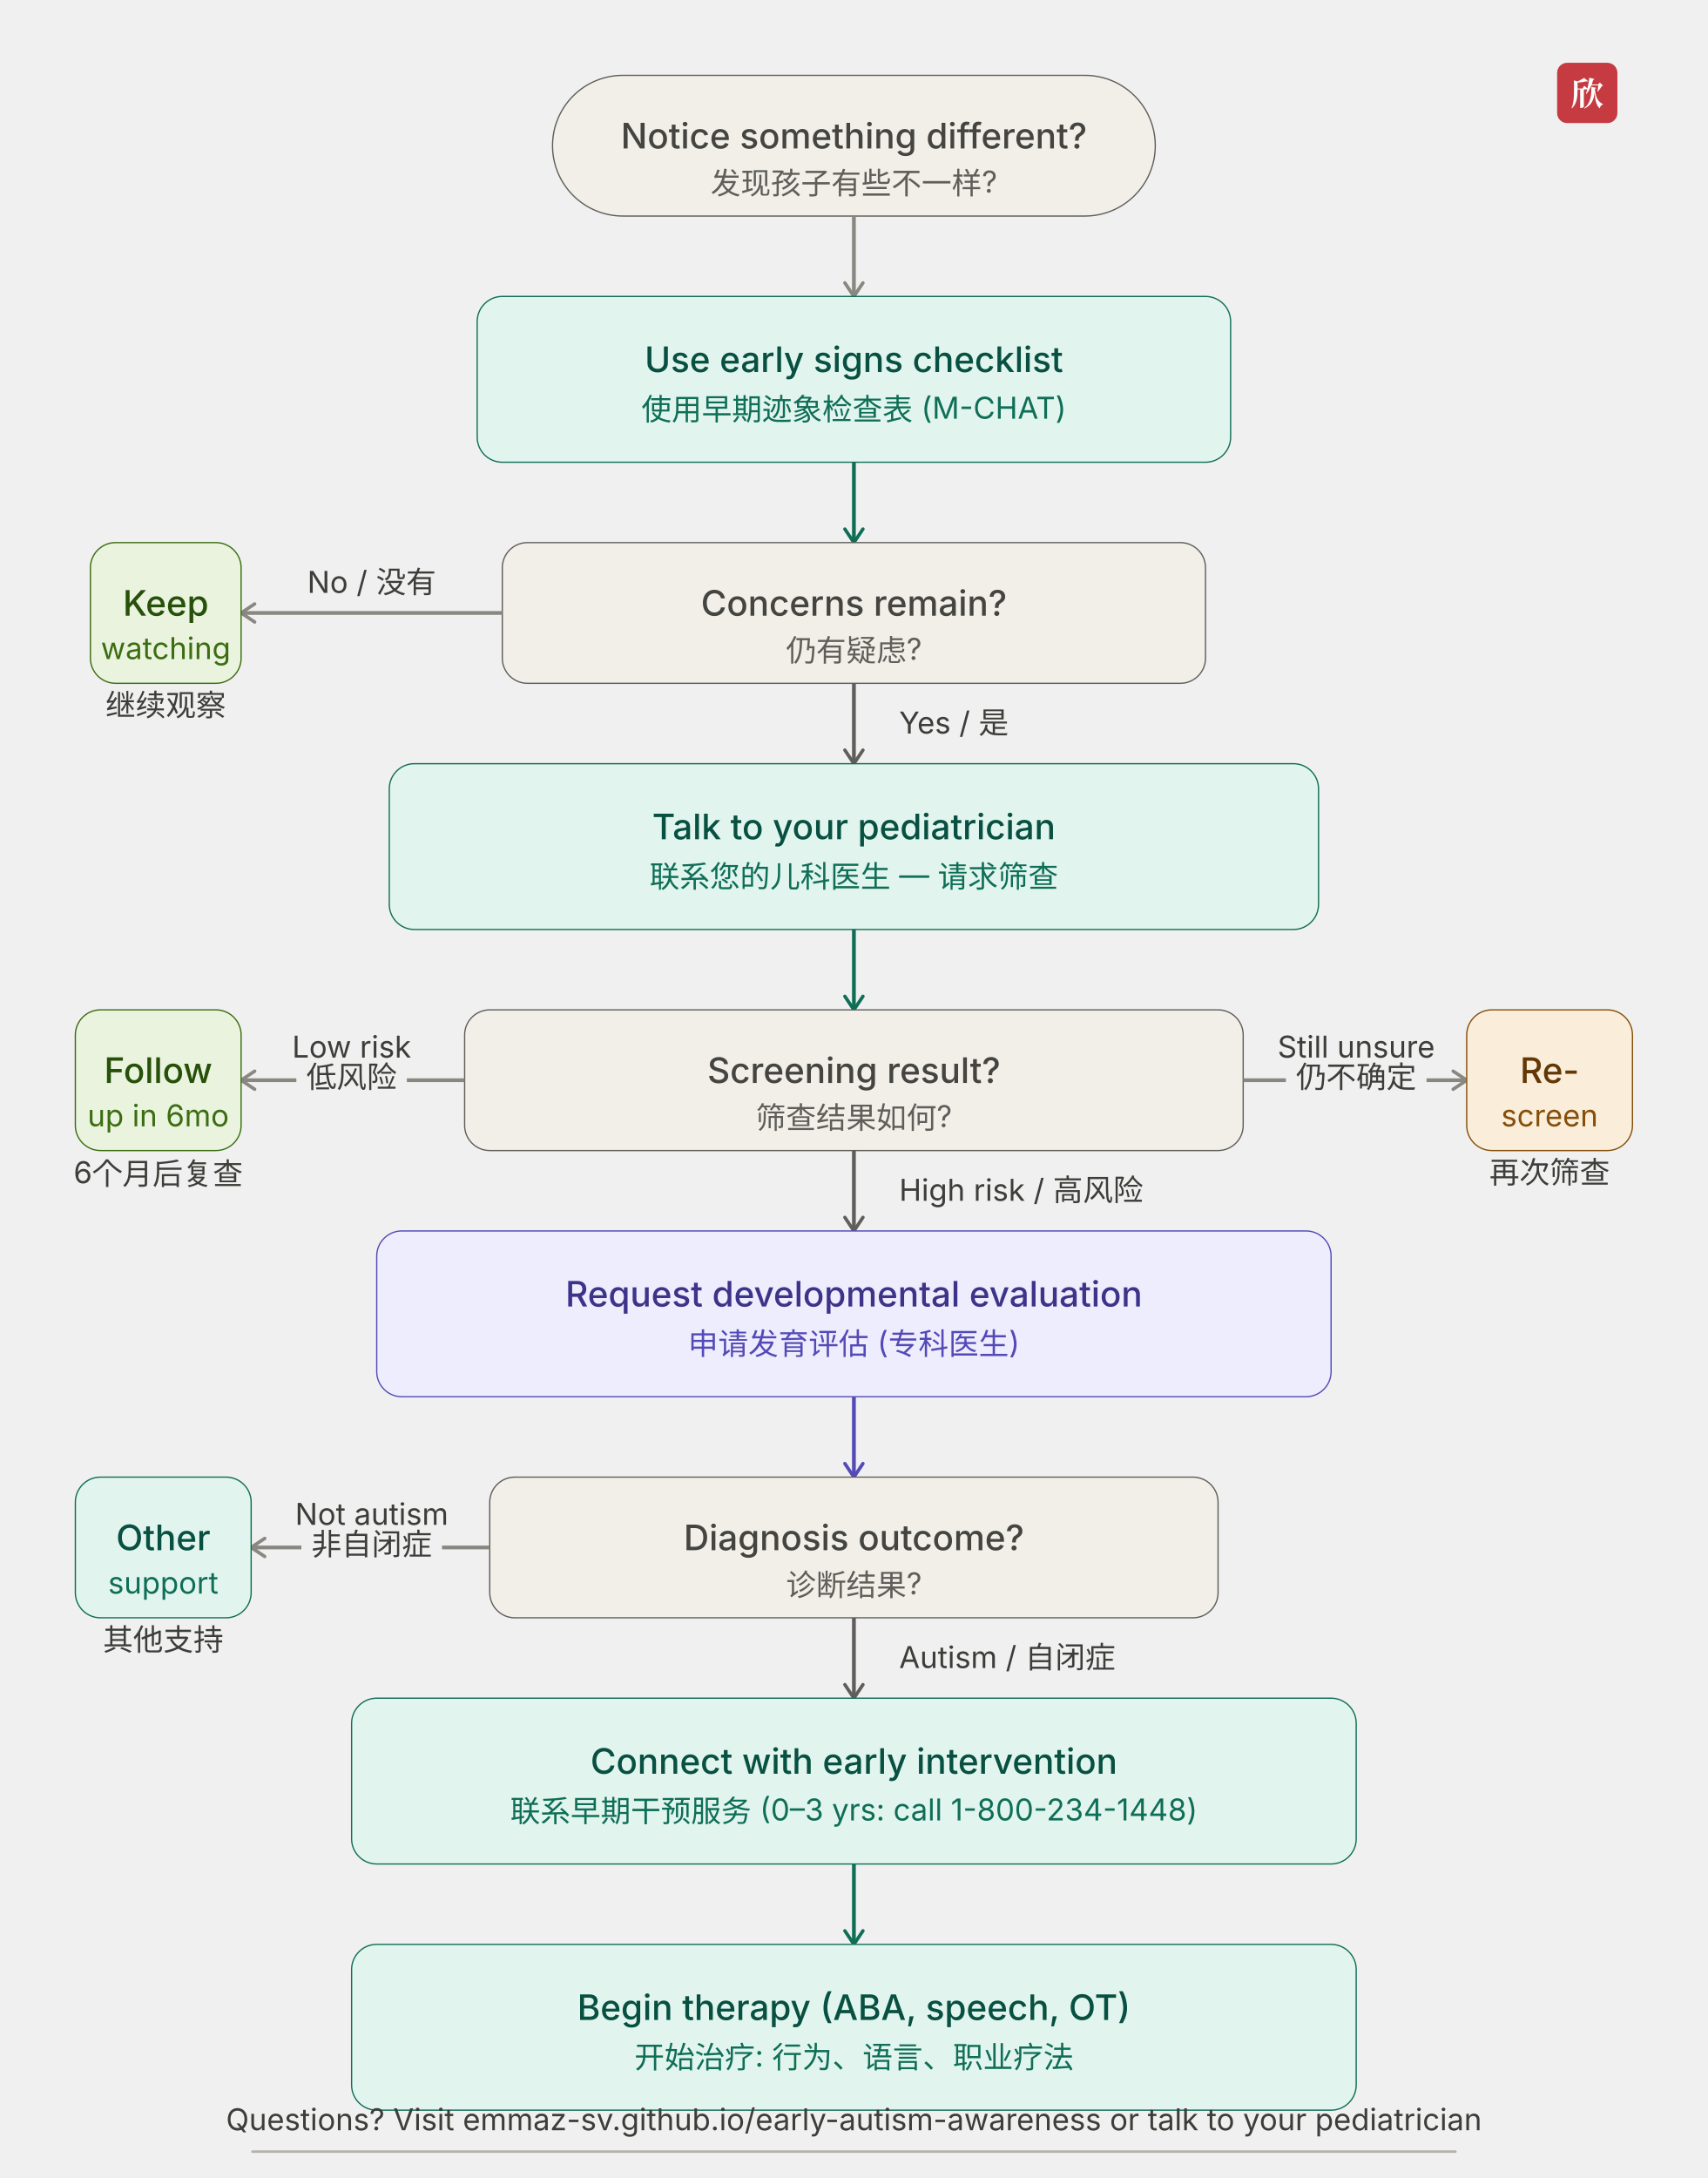
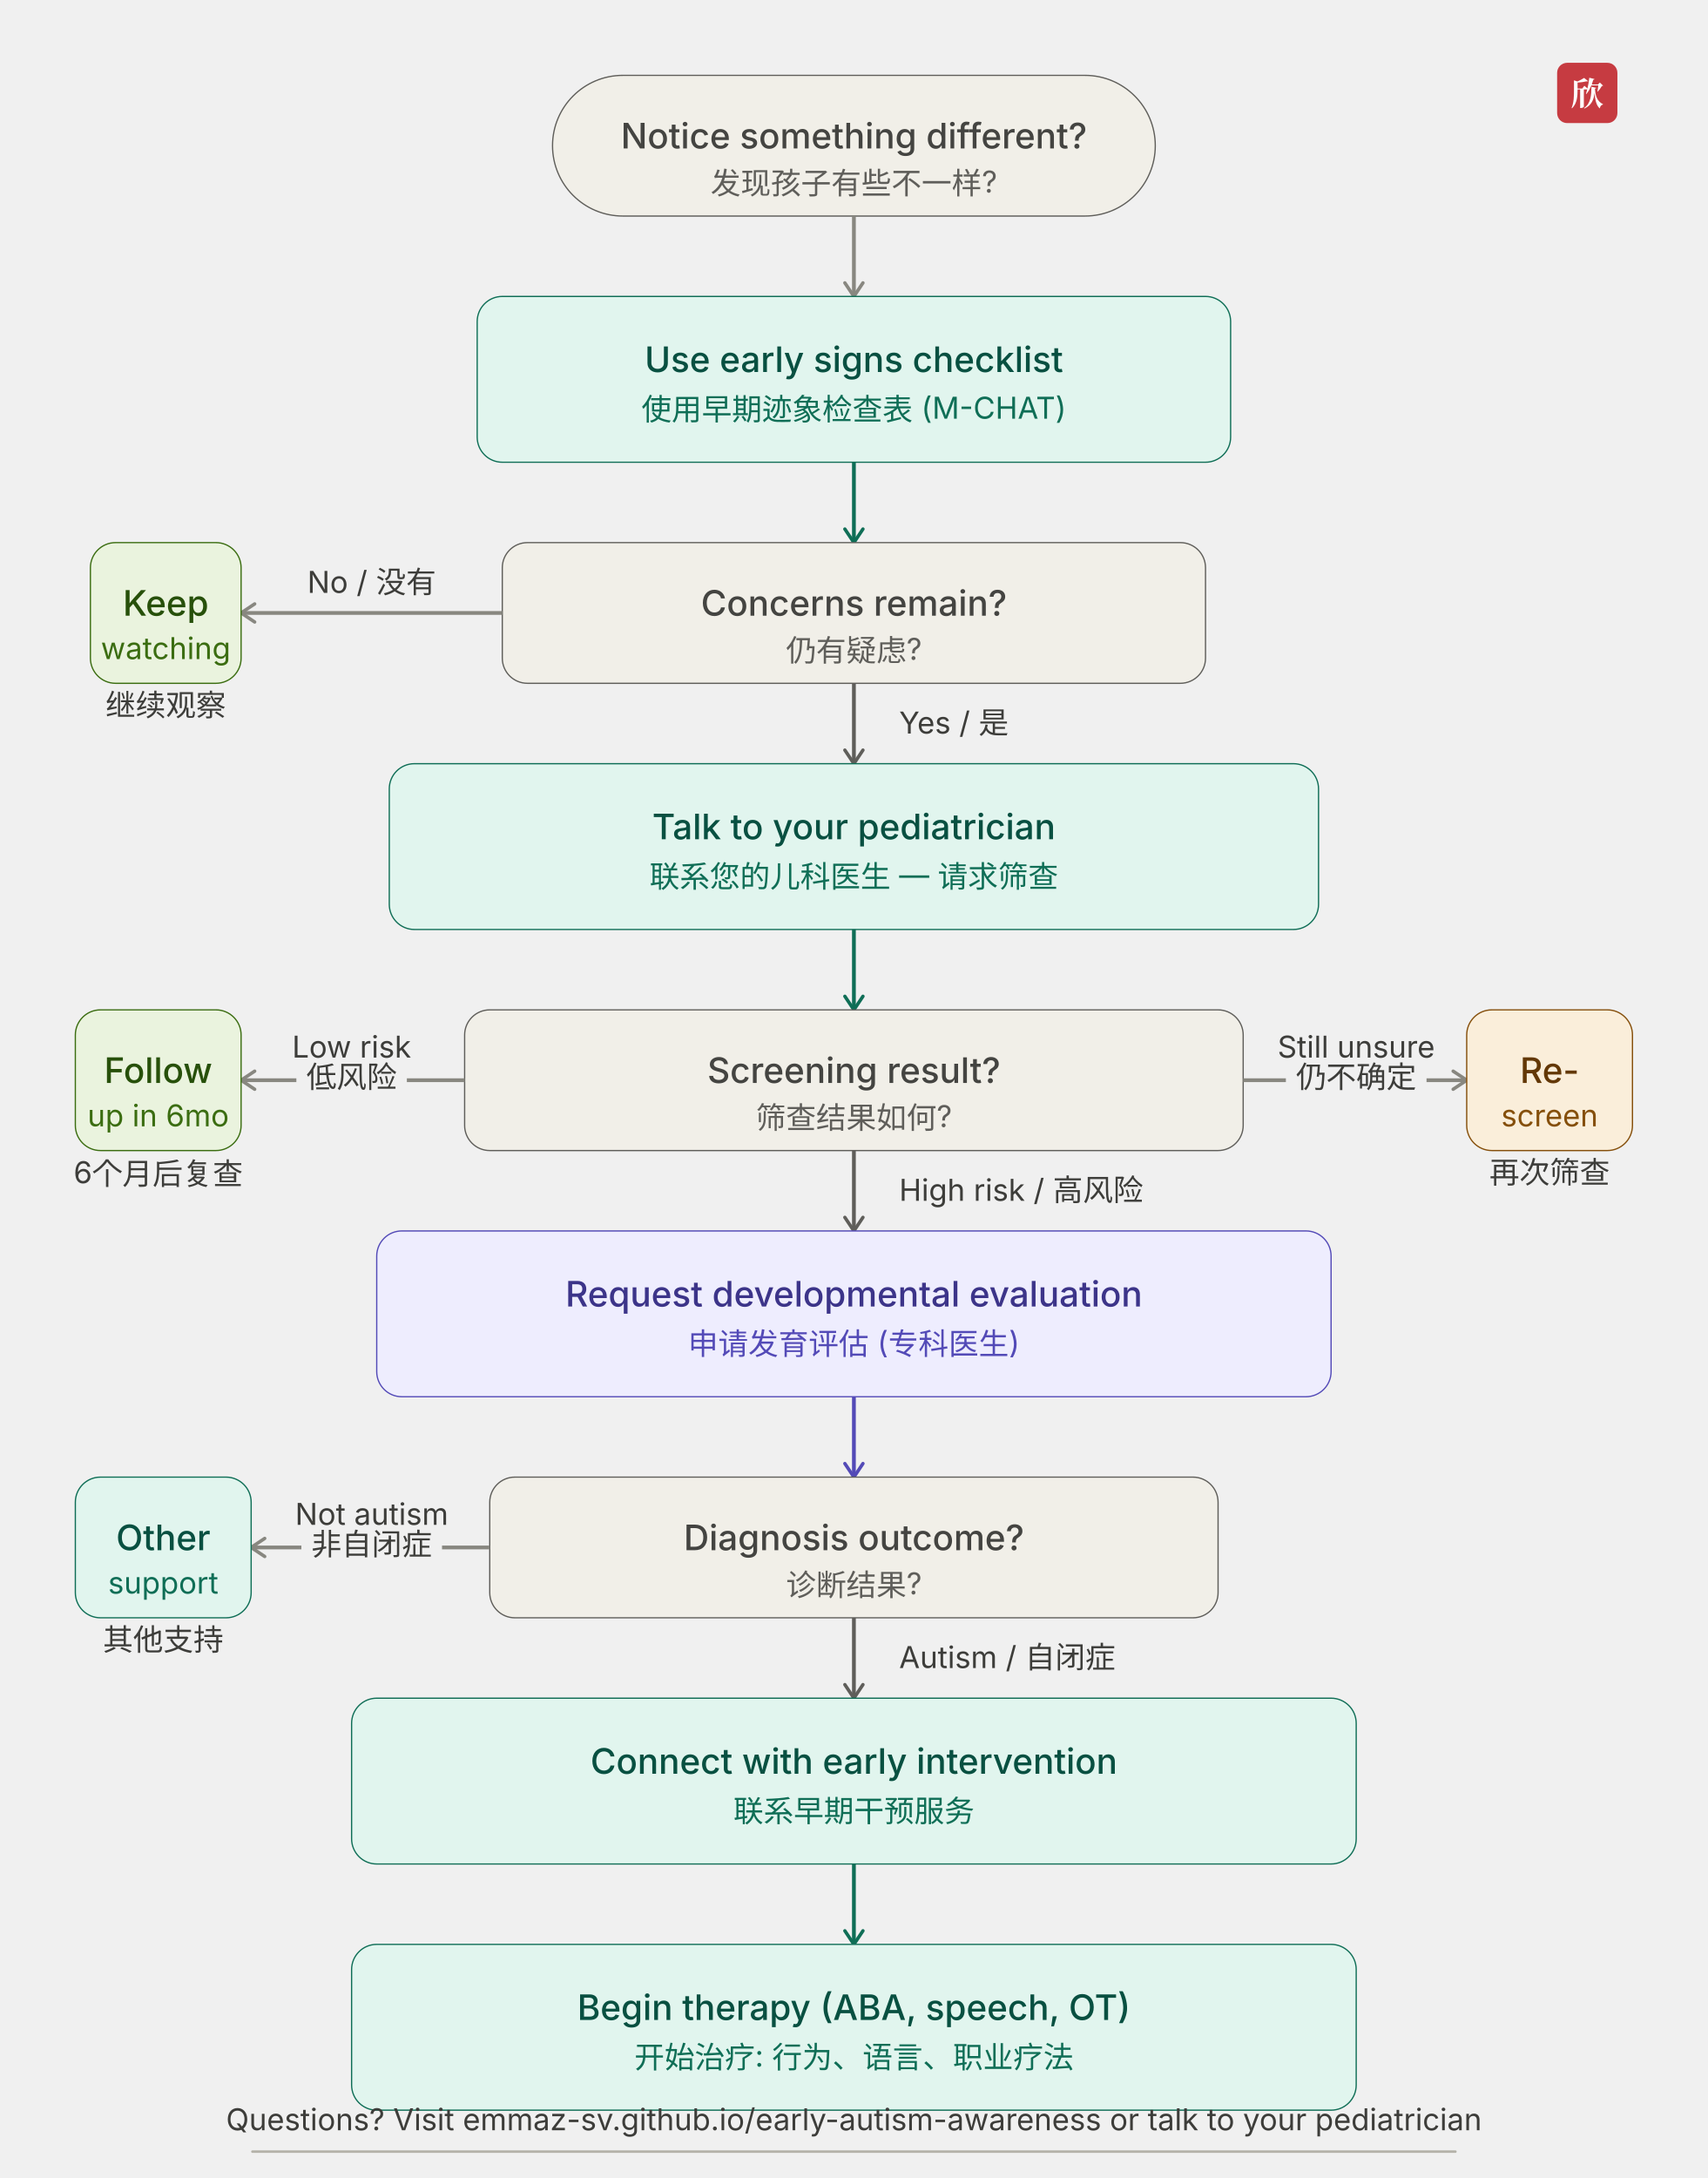
<svg xmlns="http://www.w3.org/2000/svg" width="100%" viewBox="0 0 680 867" role="img" style="">
  <defs>
    <marker id="arrow" viewBox="0 0 10 10" refX="8" refY="5" markerWidth="6" markerHeight="6" orient="auto-start-reverse">
      <path d="M2 1L8 5L2 9" fill="none" stroke="context-stroke" stroke-width="1.5" stroke-linecap="round" stroke-linejoin="round" />
    </marker>
    <mask id="imagine-text-gaps-clonpj" maskUnits="userSpaceOnUse">
      <rect x="0" y="0" width="680" height="867" fill="white" />
      <rect x="241.891" y="43.25" width="196.219" height="21.5" fill="black" rx="2" />
      <rect x="278.742" y="62.5" width="122.516" height="19" fill="black" rx="2" />
      <rect x="254.434" y="132.25" width="171.133" height="21.5" fill="black" rx="2" />
      <rect x="251.777" y="152.5" width="176.445" height="19" fill="black" rx="2" />
      <rect x="275.16" y="229.25" width="129.68" height="21.5" fill="black" rx="2" />
      <rect x="308.742" y="248.5" width="62.516" height="19" fill="black" rx="2" />
      <rect x="119.227" y="222" width="57.547" height="19" fill="black" rx="2" />
      <rect x="44.777" y="229.25" width="42.445" height="21.5" fill="black" rx="2" />
      <rect x="36.203" y="248.5" width="59.594" height="19" fill="black" rx="2" />
      <rect x="38" y="271" width="56" height="19" fill="black" rx="2" />
      <rect x="354" y="278" width="49.055" height="19" fill="black" rx="2" />
      <rect x="256.633" y="318.25" width="166.734" height="21.5" fill="black" rx="2" />
      <rect x="255.453" y="338.5" width="169.094" height="19" fill="black" rx="2" />
      <rect x="277.598" y="415.25" width="124.805" height="21.5" fill="black" rx="2" />
      <rect x="296.742" y="434.5" width="86.516" height="19" fill="black" rx="2" />
      <rect x="112.656" y="407" width="54.688" height="19" fill="black" rx="2" />
      <rect x="118" y="419" width="44" height="19" fill="black" rx="2" />
      <rect x="37.512" y="415.25" width="50.977" height="21.5" fill="black" rx="2" />
      <rect x="31.961" y="434.5" width="62.078" height="19" fill="black" rx="2" />
      <rect x="25.586" y="457" width="74.828" height="19" fill="black" rx="2" />
      <rect x="504.641" y="407" width="70.719" height="19" fill="black" rx="2" />
      <rect x="512" y="419" width="56" height="19" fill="black" rx="2" />
      <rect x="601.719" y="415.25" width="30.562" height="21.5" fill="black" rx="2" />
      <rect x="593.66" y="434.5" width="46.68" height="19" fill="black" rx="2" />
      <rect x="589" y="457" width="56" height="19" fill="black" rx="2" />
      <rect x="354" y="464" width="102.398" height="19" fill="black" rx="2" />
      <rect x="221.137" y="504.25" width="237.727" height="21.5" fill="black" rx="2" />
      <rect x="269.879" y="524.5" width="140.242" height="19" fill="black" rx="2" />
      <rect x="268.809" y="601.25" width="142.383" height="21.5" fill="black" rx="2" />
      <rect x="308.742" y="620.5" width="62.516" height="19" fill="black" rx="2" />
      <rect x="112.977" y="593" width="70.047" height="19" fill="black" rx="2" />
      <rect x="120" y="605" width="56" height="19" fill="black" rx="2" />
      <rect x="41.09" y="601.25" width="47.82" height="21.5" fill="black" rx="2" />
      <rect x="38.512" y="620.5" width="52.977" height="19" fill="black" rx="2" />
      <rect x="37" y="643" width="56" height="19" fill="black" rx="2" />
      <rect x="354" y="650" width="93.523" height="19" fill="black" rx="2" />
      <rect x="230.035" y="690.25" width="219.93" height="21.5" fill="black" rx="2" />
      <rect x="206.066" y="710.5" width="267.867" height="19" fill="black" rx="2" />
      <rect x="227.25" y="788.25" width="225.5" height="21.5" fill="black" rx="2" />
      <rect x="249.309" y="808.5" width="181.383" height="19" fill="black" rx="2" />
      <rect x="88.719" y="834" width="502.562" height="19" fill="black" rx="2" />
    </mask>
  </defs>
  <g style="fill:rgb(0, 0, 0);stroke:none;color:rgb(0, 0, 0);stroke-width:1px;stroke-linecap:butt;stroke-linejoin:miter;opacity:1;font-family:&quot;Anthropic Sans&quot;, -apple-system, &quot;system-ui&quot;, &quot;Segoe UI&quot;, sans-serif;font-size:16px;font-weight:400;text-anchor:start;dominant-baseline:auto">
    <rect x="220" y="30" width="240" height="56" rx="28" stroke-width="0.5" style="fill:rgb(241, 239, 232);stroke:rgb(95, 94, 90);color:rgb(0, 0, 0);stroke-width:0.5px;stroke-linecap:butt;stroke-linejoin:miter;opacity:1;font-family:&quot;Anthropic Sans&quot;, -apple-system, &quot;system-ui&quot;, &quot;Segoe UI&quot;, sans-serif;font-size:16px;font-weight:400;text-anchor:start;dominant-baseline:auto" />
    <text x="340" y="54" text-anchor="middle" dominant-baseline="central" style="fill:rgb(68, 68, 65);stroke:none;color:rgb(0, 0, 0);stroke-width:1px;stroke-linecap:butt;stroke-linejoin:miter;opacity:1;font-family:&quot;Anthropic Sans&quot;, -apple-system, &quot;system-ui&quot;, &quot;Segoe UI&quot;, sans-serif;font-size:14px;font-weight:500;text-anchor:middle;dominant-baseline:central">Notice something different?</text>
    <text x="340" y="72" text-anchor="middle" dominant-baseline="central" style="fill:rgb(95, 94, 90);stroke:none;color:rgb(0, 0, 0);stroke-width:1px;stroke-linecap:butt;stroke-linejoin:miter;opacity:1;font-family:&quot;Anthropic Sans&quot;, -apple-system, &quot;system-ui&quot;, &quot;Segoe UI&quot;, sans-serif;font-size:12px;font-weight:400;text-anchor:middle;dominant-baseline:central">发现孩子有些不一样?</text>
  </g>
  <line x1="340" y1="86" x2="340" y2="118" stroke="#888780" stroke-width="1.5" marker-end="url(#arrow)" style="fill:rgb(0, 0, 0);stroke:rgb(136, 135, 128);color:rgb(0, 0, 0);stroke-width:1.5px;stroke-linecap:butt;stroke-linejoin:miter;opacity:1;font-family:&quot;Anthropic Sans&quot;, -apple-system, &quot;system-ui&quot;, &quot;Segoe UI&quot;, sans-serif;font-size:16px;font-weight:400;text-anchor:start;dominant-baseline:auto" />
  <g style="fill:rgb(0, 0, 0);stroke:none;color:rgb(0, 0, 0);stroke-width:1px;stroke-linecap:butt;stroke-linejoin:miter;opacity:1;font-family:&quot;Anthropic Sans&quot;, -apple-system, &quot;system-ui&quot;, &quot;Segoe UI&quot;, sans-serif;font-size:16px;font-weight:400;text-anchor:start;dominant-baseline:auto">
    <rect x="190" y="118" width="300" height="66" rx="10" stroke-width="0.5" style="fill:rgb(225, 245, 238);stroke:rgb(15, 110, 86);color:rgb(0, 0, 0);stroke-width:0.5px;stroke-linecap:butt;stroke-linejoin:miter;opacity:1;font-family:&quot;Anthropic Sans&quot;, -apple-system, &quot;system-ui&quot;, &quot;Segoe UI&quot;, sans-serif;font-size:16px;font-weight:400;text-anchor:start;dominant-baseline:auto" />
    <text x="340" y="143" text-anchor="middle" dominant-baseline="central" style="fill:rgb(8, 80, 65);stroke:none;color:rgb(0, 0, 0);stroke-width:1px;stroke-linecap:butt;stroke-linejoin:miter;opacity:1;font-family:&quot;Anthropic Sans&quot;, -apple-system, &quot;system-ui&quot;, &quot;Segoe UI&quot;, sans-serif;font-size:14px;font-weight:500;text-anchor:middle;dominant-baseline:central">Use early signs checklist</text>
    <text x="340" y="162" text-anchor="middle" dominant-baseline="central" style="fill:rgb(15, 110, 86);stroke:none;color:rgb(0, 0, 0);stroke-width:1px;stroke-linecap:butt;stroke-linejoin:miter;opacity:1;font-family:&quot;Anthropic Sans&quot;, -apple-system, &quot;system-ui&quot;, &quot;Segoe UI&quot;, sans-serif;font-size:12px;font-weight:400;text-anchor:middle;dominant-baseline:central">使用早期迹象检查表 (M-CHAT)</text>
  </g>
  <line x1="340" y1="184" x2="340" y2="216" stroke="#0F6E56" stroke-width="1.5" marker-end="url(#arrow)" style="fill:rgb(0, 0, 0);stroke:rgb(15, 110, 86);color:rgb(0, 0, 0);stroke-width:1.5px;stroke-linecap:butt;stroke-linejoin:miter;opacity:1;font-family:&quot;Anthropic Sans&quot;, -apple-system, &quot;system-ui&quot;, &quot;Segoe UI&quot;, sans-serif;font-size:16px;font-weight:400;text-anchor:start;dominant-baseline:auto" />
  <g style="fill:rgb(0, 0, 0);stroke:none;color:rgb(0, 0, 0);stroke-width:1px;stroke-linecap:butt;stroke-linejoin:miter;opacity:1;font-family:&quot;Anthropic Sans&quot;, -apple-system, &quot;system-ui&quot;, &quot;Segoe UI&quot;, sans-serif;font-size:16px;font-weight:400;text-anchor:start;dominant-baseline:auto">
    <rect x="200" y="216" width="280" height="56" rx="10" stroke-width="0.5" style="fill:rgb(241, 239, 232);stroke:rgb(95, 94, 90);color:rgb(0, 0, 0);stroke-width:0.5px;stroke-linecap:butt;stroke-linejoin:miter;opacity:1;font-family:&quot;Anthropic Sans&quot;, -apple-system, &quot;system-ui&quot;, &quot;Segoe UI&quot;, sans-serif;font-size:16px;font-weight:400;text-anchor:start;dominant-baseline:auto" />
    <text x="340" y="240" text-anchor="middle" dominant-baseline="central" style="fill:rgb(68, 68, 65);stroke:none;color:rgb(0, 0, 0);stroke-width:1px;stroke-linecap:butt;stroke-linejoin:miter;opacity:1;font-family:&quot;Anthropic Sans&quot;, -apple-system, &quot;system-ui&quot;, &quot;Segoe UI&quot;, sans-serif;font-size:14px;font-weight:500;text-anchor:middle;dominant-baseline:central">Concerns remain?</text>
    <text x="340" y="258" text-anchor="middle" dominant-baseline="central" style="fill:rgb(95, 94, 90);stroke:none;color:rgb(0, 0, 0);stroke-width:1px;stroke-linecap:butt;stroke-linejoin:miter;opacity:1;font-family:&quot;Anthropic Sans&quot;, -apple-system, &quot;system-ui&quot;, &quot;Segoe UI&quot;, sans-serif;font-size:12px;font-weight:400;text-anchor:middle;dominant-baseline:central">仍有疑虑?</text>
  </g>
  <line x1="200" y1="244" x2="96" y2="244" stroke="#888780" stroke-width="1.5" marker-end="url(#arrow)" style="fill:rgb(0, 0, 0);stroke:rgb(136, 135, 128);color:rgb(0, 0, 0);stroke-width:1.5px;stroke-linecap:butt;stroke-linejoin:miter;opacity:1;font-family:&quot;Anthropic Sans&quot;, -apple-system, &quot;system-ui&quot;, &quot;Segoe UI&quot;, sans-serif;font-size:16px;font-weight:400;text-anchor:start;dominant-baseline:auto" />
  <text x="148" y="236" text-anchor="middle" style="fill:rgb(61, 61, 58);stroke:none;color:rgb(0, 0, 0);stroke-width:1px;stroke-linecap:butt;stroke-linejoin:miter;opacity:1;font-family:&quot;Anthropic Sans&quot;, -apple-system, &quot;system-ui&quot;, &quot;Segoe UI&quot;, sans-serif;font-size:12px;font-weight:400;text-anchor:middle;dominant-baseline:auto">No / 没有</text>
  <g style="fill:rgb(0, 0, 0);stroke:none;color:rgb(0, 0, 0);stroke-width:1px;stroke-linecap:butt;stroke-linejoin:miter;opacity:1;font-family:&quot;Anthropic Sans&quot;, -apple-system, &quot;system-ui&quot;, &quot;Segoe UI&quot;, sans-serif;font-size:16px;font-weight:400;text-anchor:start;dominant-baseline:auto">
    <rect x="36" y="216" width="60" height="56" rx="10" stroke-width="0.5" style="fill:rgb(234, 243, 222);stroke:rgb(59, 109, 17);color:rgb(0, 0, 0);stroke-width:0.5px;stroke-linecap:butt;stroke-linejoin:miter;opacity:1;font-family:&quot;Anthropic Sans&quot;, -apple-system, &quot;system-ui&quot;, &quot;Segoe UI&quot;, sans-serif;font-size:16px;font-weight:400;text-anchor:start;dominant-baseline:auto" />
    <text x="66" y="240" text-anchor="middle" dominant-baseline="central" style="fill:rgb(39, 80, 10);stroke:none;color:rgb(0, 0, 0);stroke-width:1px;stroke-linecap:butt;stroke-linejoin:miter;opacity:1;font-family:&quot;Anthropic Sans&quot;, -apple-system, &quot;system-ui&quot;, &quot;Segoe UI&quot;, sans-serif;font-size:14px;font-weight:500;text-anchor:middle;dominant-baseline:central">Keep</text>
    <text x="66" y="258" text-anchor="middle" dominant-baseline="central" style="fill:rgb(59, 109, 17);stroke:none;color:rgb(0, 0, 0);stroke-width:1px;stroke-linecap:butt;stroke-linejoin:miter;opacity:1;font-family:&quot;Anthropic Sans&quot;, -apple-system, &quot;system-ui&quot;, &quot;Segoe UI&quot;, sans-serif;font-size:12px;font-weight:400;text-anchor:middle;dominant-baseline:central">watching</text>
  </g>
  <text x="66" y="285" text-anchor="middle" style="fill:rgb(61, 61, 58);stroke:none;color:rgb(0, 0, 0);stroke-width:1px;stroke-linecap:butt;stroke-linejoin:miter;opacity:1;font-family:&quot;Anthropic Sans&quot;, -apple-system, &quot;system-ui&quot;, &quot;Segoe UI&quot;, sans-serif;font-size:12px;font-weight:400;text-anchor:middle;dominant-baseline:auto">继续观察</text>
  <line x1="340" y1="272" x2="340" y2="304" stroke="#5F5E5A" stroke-width="1.5" marker-end="url(#arrow)" style="fill:rgb(0, 0, 0);stroke:rgb(95, 94, 90);color:rgb(0, 0, 0);stroke-width:1.5px;stroke-linecap:butt;stroke-linejoin:miter;opacity:1;font-family:&quot;Anthropic Sans&quot;, -apple-system, &quot;system-ui&quot;, &quot;Segoe UI&quot;, sans-serif;font-size:16px;font-weight:400;text-anchor:start;dominant-baseline:auto" />
  <text x="358" y="292" text-anchor="start" style="fill:rgb(61, 61, 58);stroke:none;color:rgb(0, 0, 0);stroke-width:1px;stroke-linecap:butt;stroke-linejoin:miter;opacity:1;font-family:&quot;Anthropic Sans&quot;, -apple-system, &quot;system-ui&quot;, &quot;Segoe UI&quot;, sans-serif;font-size:12px;font-weight:400;text-anchor:start;dominant-baseline:auto">Yes / 是</text>
  <g style="fill:rgb(0, 0, 0);stroke:none;color:rgb(0, 0, 0);stroke-width:1px;stroke-linecap:butt;stroke-linejoin:miter;opacity:1;font-family:&quot;Anthropic Sans&quot;, -apple-system, &quot;system-ui&quot;, &quot;Segoe UI&quot;, sans-serif;font-size:16px;font-weight:400;text-anchor:start;dominant-baseline:auto">
    <rect x="155" y="304" width="370" height="66" rx="10" stroke-width="0.5" style="fill:rgb(225, 245, 238);stroke:rgb(15, 110, 86);color:rgb(0, 0, 0);stroke-width:0.5px;stroke-linecap:butt;stroke-linejoin:miter;opacity:1;font-family:&quot;Anthropic Sans&quot;, -apple-system, &quot;system-ui&quot;, &quot;Segoe UI&quot;, sans-serif;font-size:16px;font-weight:400;text-anchor:start;dominant-baseline:auto" />
    <text x="340" y="329" text-anchor="middle" dominant-baseline="central" style="fill:rgb(8, 80, 65);stroke:none;color:rgb(0, 0, 0);stroke-width:1px;stroke-linecap:butt;stroke-linejoin:miter;opacity:1;font-family:&quot;Anthropic Sans&quot;, -apple-system, &quot;system-ui&quot;, &quot;Segoe UI&quot;, sans-serif;font-size:14px;font-weight:500;text-anchor:middle;dominant-baseline:central">Talk to your pediatrician</text>
    <text x="340" y="348" text-anchor="middle" dominant-baseline="central" style="fill:rgb(15, 110, 86);stroke:none;color:rgb(0, 0, 0);stroke-width:1px;stroke-linecap:butt;stroke-linejoin:miter;opacity:1;font-family:&quot;Anthropic Sans&quot;, -apple-system, &quot;system-ui&quot;, &quot;Segoe UI&quot;, sans-serif;font-size:12px;font-weight:400;text-anchor:middle;dominant-baseline:central">联系您的儿科医生 — 请求筛查</text>
  </g>
  <line x1="340" y1="370" x2="340" y2="402" stroke="#0F6E56" stroke-width="1.5" marker-end="url(#arrow)" style="fill:rgb(0, 0, 0);stroke:rgb(15, 110, 86);color:rgb(0, 0, 0);stroke-width:1.5px;stroke-linecap:butt;stroke-linejoin:miter;opacity:1;font-family:&quot;Anthropic Sans&quot;, -apple-system, &quot;system-ui&quot;, &quot;Segoe UI&quot;, sans-serif;font-size:16px;font-weight:400;text-anchor:start;dominant-baseline:auto" />
  <g style="fill:rgb(0, 0, 0);stroke:none;color:rgb(0, 0, 0);stroke-width:1px;stroke-linecap:butt;stroke-linejoin:miter;opacity:1;font-family:&quot;Anthropic Sans&quot;, -apple-system, &quot;system-ui&quot;, &quot;Segoe UI&quot;, sans-serif;font-size:16px;font-weight:400;text-anchor:start;dominant-baseline:auto">
    <rect x="185" y="402" width="310" height="56" rx="10" stroke-width="0.5" style="fill:rgb(241, 239, 232);stroke:rgb(95, 94, 90);color:rgb(0, 0, 0);stroke-width:0.5px;stroke-linecap:butt;stroke-linejoin:miter;opacity:1;font-family:&quot;Anthropic Sans&quot;, -apple-system, &quot;system-ui&quot;, &quot;Segoe UI&quot;, sans-serif;font-size:16px;font-weight:400;text-anchor:start;dominant-baseline:auto" />
    <text x="340" y="426" text-anchor="middle" dominant-baseline="central" style="fill:rgb(68, 68, 65);stroke:none;color:rgb(0, 0, 0);stroke-width:1px;stroke-linecap:butt;stroke-linejoin:miter;opacity:1;font-family:&quot;Anthropic Sans&quot;, -apple-system, &quot;system-ui&quot;, &quot;Segoe UI&quot;, sans-serif;font-size:14px;font-weight:500;text-anchor:middle;dominant-baseline:central">Screening result?</text>
    <text x="340" y="444" text-anchor="middle" dominant-baseline="central" style="fill:rgb(95, 94, 90);stroke:none;color:rgb(0, 0, 0);stroke-width:1px;stroke-linecap:butt;stroke-linejoin:miter;opacity:1;font-family:&quot;Anthropic Sans&quot;, -apple-system, &quot;system-ui&quot;, &quot;Segoe UI&quot;, sans-serif;font-size:12px;font-weight:400;text-anchor:middle;dominant-baseline:central">筛查结果如何?</text>
  </g>
  <line x1="185" y1="430" x2="96" y2="430" stroke="#888780" stroke-width="1.5" marker-end="url(#arrow)" mask="url(#imagine-text-gaps-clonpj)" style="fill:rgb(0, 0, 0);stroke:rgb(136, 135, 128);color:rgb(0, 0, 0);stroke-width:1.5px;stroke-linecap:butt;stroke-linejoin:miter;opacity:1;font-family:&quot;Anthropic Sans&quot;, -apple-system, &quot;system-ui&quot;, &quot;Segoe UI&quot;, sans-serif;font-size:16px;font-weight:400;text-anchor:start;dominant-baseline:auto" />
  <text x="140" y="421" text-anchor="middle" style="fill:rgb(61, 61, 58);stroke:none;color:rgb(0, 0, 0);stroke-width:1px;stroke-linecap:butt;stroke-linejoin:miter;opacity:1;font-family:&quot;Anthropic Sans&quot;, -apple-system, &quot;system-ui&quot;, &quot;Segoe UI&quot;, sans-serif;font-size:12px;font-weight:400;text-anchor:middle;dominant-baseline:auto">Low risk</text>
  <text x="140" y="433" text-anchor="middle" style="fill:rgb(61, 61, 58);stroke:none;color:rgb(0, 0, 0);stroke-width:1px;stroke-linecap:butt;stroke-linejoin:miter;opacity:1;font-family:&quot;Anthropic Sans&quot;, -apple-system, &quot;system-ui&quot;, &quot;Segoe UI&quot;, sans-serif;font-size:12px;font-weight:400;text-anchor:middle;dominant-baseline:auto">低风险</text>
  <g style="fill:rgb(0, 0, 0);stroke:none;color:rgb(0, 0, 0);stroke-width:1px;stroke-linecap:butt;stroke-linejoin:miter;opacity:1;font-family:&quot;Anthropic Sans&quot;, -apple-system, &quot;system-ui&quot;, &quot;Segoe UI&quot;, sans-serif;font-size:16px;font-weight:400;text-anchor:start;dominant-baseline:auto">
    <rect x="30" y="402" width="66" height="56" rx="10" stroke-width="0.5" style="fill:rgb(234, 243, 222);stroke:rgb(59, 109, 17);color:rgb(0, 0, 0);stroke-width:0.5px;stroke-linecap:butt;stroke-linejoin:miter;opacity:1;font-family:&quot;Anthropic Sans&quot;, -apple-system, &quot;system-ui&quot;, &quot;Segoe UI&quot;, sans-serif;font-size:16px;font-weight:400;text-anchor:start;dominant-baseline:auto" />
    <text x="63" y="426" text-anchor="middle" dominant-baseline="central" style="fill:rgb(39, 80, 10);stroke:none;color:rgb(0, 0, 0);stroke-width:1px;stroke-linecap:butt;stroke-linejoin:miter;opacity:1;font-family:&quot;Anthropic Sans&quot;, -apple-system, &quot;system-ui&quot;, &quot;Segoe UI&quot;, sans-serif;font-size:14px;font-weight:500;text-anchor:middle;dominant-baseline:central">Follow</text>
    <text x="63" y="444" text-anchor="middle" dominant-baseline="central" style="fill:rgb(59, 109, 17);stroke:none;color:rgb(0, 0, 0);stroke-width:1px;stroke-linecap:butt;stroke-linejoin:miter;opacity:1;font-family:&quot;Anthropic Sans&quot;, -apple-system, &quot;system-ui&quot;, &quot;Segoe UI&quot;, sans-serif;font-size:12px;font-weight:400;text-anchor:middle;dominant-baseline:central">up in 6mo</text>
  </g>
  <text x="63" y="471" text-anchor="middle" style="fill:rgb(61, 61, 58);stroke:none;color:rgb(0, 0, 0);stroke-width:1px;stroke-linecap:butt;stroke-linejoin:miter;opacity:1;font-family:&quot;Anthropic Sans&quot;, -apple-system, &quot;system-ui&quot;, &quot;Segoe UI&quot;, sans-serif;font-size:12px;font-weight:400;text-anchor:middle;dominant-baseline:auto">6个月后复查</text>
  <line x1="495" y1="430" x2="584" y2="430" stroke="#888780" stroke-width="1.5" marker-end="url(#arrow)" mask="url(#imagine-text-gaps-clonpj)" style="fill:rgb(0, 0, 0);stroke:rgb(136, 135, 128);color:rgb(0, 0, 0);stroke-width:1.5px;stroke-linecap:butt;stroke-linejoin:miter;opacity:1;font-family:&quot;Anthropic Sans&quot;, -apple-system, &quot;system-ui&quot;, &quot;Segoe UI&quot;, sans-serif;font-size:16px;font-weight:400;text-anchor:start;dominant-baseline:auto" />
  <text x="540" y="421" text-anchor="middle" style="fill:rgb(61, 61, 58);stroke:none;color:rgb(0, 0, 0);stroke-width:1px;stroke-linecap:butt;stroke-linejoin:miter;opacity:1;font-family:&quot;Anthropic Sans&quot;, -apple-system, &quot;system-ui&quot;, &quot;Segoe UI&quot;, sans-serif;font-size:12px;font-weight:400;text-anchor:middle;dominant-baseline:auto">Still unsure</text>
  <text x="540" y="433" text-anchor="middle" style="fill:rgb(61, 61, 58);stroke:none;color:rgb(0, 0, 0);stroke-width:1px;stroke-linecap:butt;stroke-linejoin:miter;opacity:1;font-family:&quot;Anthropic Sans&quot;, -apple-system, &quot;system-ui&quot;, &quot;Segoe UI&quot;, sans-serif;font-size:12px;font-weight:400;text-anchor:middle;dominant-baseline:auto">仍不确定</text>
  <g style="fill:rgb(0, 0, 0);stroke:none;color:rgb(0, 0, 0);stroke-width:1px;stroke-linecap:butt;stroke-linejoin:miter;opacity:1;font-family:&quot;Anthropic Sans&quot;, -apple-system, &quot;system-ui&quot;, &quot;Segoe UI&quot;, sans-serif;font-size:16px;font-weight:400;text-anchor:start;dominant-baseline:auto">
    <rect x="584" y="402" width="66" height="56" rx="10" stroke-width="0.5" style="fill:rgb(250, 238, 218);stroke:rgb(133, 79, 11);color:rgb(0, 0, 0);stroke-width:0.5px;stroke-linecap:butt;stroke-linejoin:miter;opacity:1;font-family:&quot;Anthropic Sans&quot;, -apple-system, &quot;system-ui&quot;, &quot;Segoe UI&quot;, sans-serif;font-size:16px;font-weight:400;text-anchor:start;dominant-baseline:auto" />
    <text x="617" y="426" text-anchor="middle" dominant-baseline="central" style="fill:rgb(99, 56, 6);stroke:none;color:rgb(0, 0, 0);stroke-width:1px;stroke-linecap:butt;stroke-linejoin:miter;opacity:1;font-family:&quot;Anthropic Sans&quot;, -apple-system, &quot;system-ui&quot;, &quot;Segoe UI&quot;, sans-serif;font-size:14px;font-weight:500;text-anchor:middle;dominant-baseline:central">Re-</text>
    <text x="617" y="444" text-anchor="middle" dominant-baseline="central" style="fill:rgb(133, 79, 11);stroke:none;color:rgb(0, 0, 0);stroke-width:1px;stroke-linecap:butt;stroke-linejoin:miter;opacity:1;font-family:&quot;Anthropic Sans&quot;, -apple-system, &quot;system-ui&quot;, &quot;Segoe UI&quot;, sans-serif;font-size:12px;font-weight:400;text-anchor:middle;dominant-baseline:central">screen</text>
  </g>
  <text x="617" y="471" text-anchor="middle" style="fill:rgb(61, 61, 58);stroke:none;color:rgb(0, 0, 0);stroke-width:1px;stroke-linecap:butt;stroke-linejoin:miter;opacity:1;font-family:&quot;Anthropic Sans&quot;, -apple-system, &quot;system-ui&quot;, &quot;Segoe UI&quot;, sans-serif;font-size:12px;font-weight:400;text-anchor:middle;dominant-baseline:auto">再次筛查</text>
  <line x1="340" y1="458" x2="340" y2="490" stroke="#5F5E5A" stroke-width="1.5" marker-end="url(#arrow)" style="fill:rgb(0, 0, 0);stroke:rgb(95, 94, 90);color:rgb(0, 0, 0);stroke-width:1.5px;stroke-linecap:butt;stroke-linejoin:miter;opacity:1;font-family:&quot;Anthropic Sans&quot;, -apple-system, &quot;system-ui&quot;, &quot;Segoe UI&quot;, sans-serif;font-size:16px;font-weight:400;text-anchor:start;dominant-baseline:auto" />
  <text x="358" y="478" text-anchor="start" style="fill:rgb(61, 61, 58);stroke:none;color:rgb(0, 0, 0);stroke-width:1px;stroke-linecap:butt;stroke-linejoin:miter;opacity:1;font-family:&quot;Anthropic Sans&quot;, -apple-system, &quot;system-ui&quot;, &quot;Segoe UI&quot;, sans-serif;font-size:12px;font-weight:400;text-anchor:start;dominant-baseline:auto">High risk / 高风险</text>
  <g style="fill:rgb(0, 0, 0);stroke:none;color:rgb(0, 0, 0);stroke-width:1px;stroke-linecap:butt;stroke-linejoin:miter;opacity:1;font-family:&quot;Anthropic Sans&quot;, -apple-system, &quot;system-ui&quot;, &quot;Segoe UI&quot;, sans-serif;font-size:16px;font-weight:400;text-anchor:start;dominant-baseline:auto">
    <rect x="150" y="490" width="380" height="66" rx="10" stroke-width="0.5" style="fill:rgb(238, 237, 254);stroke:rgb(83, 74, 183);color:rgb(0, 0, 0);stroke-width:0.5px;stroke-linecap:butt;stroke-linejoin:miter;opacity:1;font-family:&quot;Anthropic Sans&quot;, -apple-system, &quot;system-ui&quot;, &quot;Segoe UI&quot;, sans-serif;font-size:16px;font-weight:400;text-anchor:start;dominant-baseline:auto" />
    <text x="340" y="515" text-anchor="middle" dominant-baseline="central" style="fill:rgb(60, 52, 137);stroke:none;color:rgb(0, 0, 0);stroke-width:1px;stroke-linecap:butt;stroke-linejoin:miter;opacity:1;font-family:&quot;Anthropic Sans&quot;, -apple-system, &quot;system-ui&quot;, &quot;Segoe UI&quot;, sans-serif;font-size:14px;font-weight:500;text-anchor:middle;dominant-baseline:central">Request developmental evaluation</text>
    <text x="340" y="534" text-anchor="middle" dominant-baseline="central" style="fill:rgb(83, 74, 183);stroke:none;color:rgb(0, 0, 0);stroke-width:1px;stroke-linecap:butt;stroke-linejoin:miter;opacity:1;font-family:&quot;Anthropic Sans&quot;, -apple-system, &quot;system-ui&quot;, &quot;Segoe UI&quot;, sans-serif;font-size:12px;font-weight:400;text-anchor:middle;dominant-baseline:central">申请发育评估 (专科医生)</text>
  </g>
  <line x1="340" y1="556" x2="340" y2="588" stroke="#534AB7" stroke-width="1.5" marker-end="url(#arrow)" style="fill:rgb(0, 0, 0);stroke:rgb(83, 74, 183);color:rgb(0, 0, 0);stroke-width:1.5px;stroke-linecap:butt;stroke-linejoin:miter;opacity:1;font-family:&quot;Anthropic Sans&quot;, -apple-system, &quot;system-ui&quot;, &quot;Segoe UI&quot;, sans-serif;font-size:16px;font-weight:400;text-anchor:start;dominant-baseline:auto" />
  <g style="fill:rgb(0, 0, 0);stroke:none;color:rgb(0, 0, 0);stroke-width:1px;stroke-linecap:butt;stroke-linejoin:miter;opacity:1;font-family:&quot;Anthropic Sans&quot;, -apple-system, &quot;system-ui&quot;, &quot;Segoe UI&quot;, sans-serif;font-size:16px;font-weight:400;text-anchor:start;dominant-baseline:auto">
    <rect x="195" y="588" width="290" height="56" rx="10" stroke-width="0.5" style="fill:rgb(241, 239, 232);stroke:rgb(95, 94, 90);color:rgb(0, 0, 0);stroke-width:0.5px;stroke-linecap:butt;stroke-linejoin:miter;opacity:1;font-family:&quot;Anthropic Sans&quot;, -apple-system, &quot;system-ui&quot;, &quot;Segoe UI&quot;, sans-serif;font-size:16px;font-weight:400;text-anchor:start;dominant-baseline:auto" />
    <text x="340" y="612" text-anchor="middle" dominant-baseline="central" style="fill:rgb(68, 68, 65);stroke:none;color:rgb(0, 0, 0);stroke-width:1px;stroke-linecap:butt;stroke-linejoin:miter;opacity:1;font-family:&quot;Anthropic Sans&quot;, -apple-system, &quot;system-ui&quot;, &quot;Segoe UI&quot;, sans-serif;font-size:14px;font-weight:500;text-anchor:middle;dominant-baseline:central">Diagnosis outcome?</text>
    <text x="340" y="630" text-anchor="middle" dominant-baseline="central" style="fill:rgb(95, 94, 90);stroke:none;color:rgb(0, 0, 0);stroke-width:1px;stroke-linecap:butt;stroke-linejoin:miter;opacity:1;font-family:&quot;Anthropic Sans&quot;, -apple-system, &quot;system-ui&quot;, &quot;Segoe UI&quot;, sans-serif;font-size:12px;font-weight:400;text-anchor:middle;dominant-baseline:central">诊断结果?</text>
  </g>
  <line x1="195" y1="616" x2="100" y2="616" stroke="#888780" stroke-width="1.5" marker-end="url(#arrow)" mask="url(#imagine-text-gaps-clonpj)" style="fill:rgb(0, 0, 0);stroke:rgb(136, 135, 128);color:rgb(0, 0, 0);stroke-width:1.5px;stroke-linecap:butt;stroke-linejoin:miter;opacity:1;font-family:&quot;Anthropic Sans&quot;, -apple-system, &quot;system-ui&quot;, &quot;Segoe UI&quot;, sans-serif;font-size:16px;font-weight:400;text-anchor:start;dominant-baseline:auto" />
  <text x="148" y="607" text-anchor="middle" style="fill:rgb(61, 61, 58);stroke:none;color:rgb(0, 0, 0);stroke-width:1px;stroke-linecap:butt;stroke-linejoin:miter;opacity:1;font-family:&quot;Anthropic Sans&quot;, -apple-system, &quot;system-ui&quot;, &quot;Segoe UI&quot;, sans-serif;font-size:12px;font-weight:400;text-anchor:middle;dominant-baseline:auto">Not autism</text>
  <text x="148" y="619" text-anchor="middle" style="fill:rgb(61, 61, 58);stroke:none;color:rgb(0, 0, 0);stroke-width:1px;stroke-linecap:butt;stroke-linejoin:miter;opacity:1;font-family:&quot;Anthropic Sans&quot;, -apple-system, &quot;system-ui&quot;, &quot;Segoe UI&quot;, sans-serif;font-size:12px;font-weight:400;text-anchor:middle;dominant-baseline:auto">非自闭症</text>
  <g style="fill:rgb(0, 0, 0);stroke:none;color:rgb(0, 0, 0);stroke-width:1px;stroke-linecap:butt;stroke-linejoin:miter;opacity:1;font-family:&quot;Anthropic Sans&quot;, -apple-system, &quot;system-ui&quot;, &quot;Segoe UI&quot;, sans-serif;font-size:16px;font-weight:400;text-anchor:start;dominant-baseline:auto">
    <rect x="30" y="588" width="70" height="56" rx="10" stroke-width="0.5" style="fill:rgb(225, 245, 238);stroke:rgb(15, 110, 86);color:rgb(0, 0, 0);stroke-width:0.5px;stroke-linecap:butt;stroke-linejoin:miter;opacity:1;font-family:&quot;Anthropic Sans&quot;, -apple-system, &quot;system-ui&quot;, &quot;Segoe UI&quot;, sans-serif;font-size:16px;font-weight:400;text-anchor:start;dominant-baseline:auto" />
    <text x="65" y="612" text-anchor="middle" dominant-baseline="central" style="fill:rgb(8, 80, 65);stroke:none;color:rgb(0, 0, 0);stroke-width:1px;stroke-linecap:butt;stroke-linejoin:miter;opacity:1;font-family:&quot;Anthropic Sans&quot;, -apple-system, &quot;system-ui&quot;, &quot;Segoe UI&quot;, sans-serif;font-size:14px;font-weight:500;text-anchor:middle;dominant-baseline:central">Other</text>
    <text x="65" y="630" text-anchor="middle" dominant-baseline="central" style="fill:rgb(15, 110, 86);stroke:none;color:rgb(0, 0, 0);stroke-width:1px;stroke-linecap:butt;stroke-linejoin:miter;opacity:1;font-family:&quot;Anthropic Sans&quot;, -apple-system, &quot;system-ui&quot;, &quot;Segoe UI&quot;, sans-serif;font-size:12px;font-weight:400;text-anchor:middle;dominant-baseline:central">support</text>
  </g>
  <text x="65" y="657" text-anchor="middle" style="fill:rgb(61, 61, 58);stroke:none;color:rgb(0, 0, 0);stroke-width:1px;stroke-linecap:butt;stroke-linejoin:miter;opacity:1;font-family:&quot;Anthropic Sans&quot;, -apple-system, &quot;system-ui&quot;, &quot;Segoe UI&quot;, sans-serif;font-size:12px;font-weight:400;text-anchor:middle;dominant-baseline:auto">其他支持</text>
  <line x1="340" y1="644" x2="340" y2="676" stroke="#5F5E5A" stroke-width="1.5" marker-end="url(#arrow)" style="fill:rgb(0, 0, 0);stroke:rgb(95, 94, 90);color:rgb(0, 0, 0);stroke-width:1.5px;stroke-linecap:butt;stroke-linejoin:miter;opacity:1;font-family:&quot;Anthropic Sans&quot;, -apple-system, &quot;system-ui&quot;, &quot;Segoe UI&quot;, sans-serif;font-size:16px;font-weight:400;text-anchor:start;dominant-baseline:auto" />
  <text x="358" y="664" text-anchor="start" style="fill:rgb(61, 61, 58);stroke:none;color:rgb(0, 0, 0);stroke-width:1px;stroke-linecap:butt;stroke-linejoin:miter;opacity:1;font-family:&quot;Anthropic Sans&quot;, -apple-system, &quot;system-ui&quot;, &quot;Segoe UI&quot;, sans-serif;font-size:12px;font-weight:400;text-anchor:start;dominant-baseline:auto">Autism / 自闭症</text>
  <g style="fill:rgb(0, 0, 0);stroke:none;color:rgb(0, 0, 0);stroke-width:1px;stroke-linecap:butt;stroke-linejoin:miter;opacity:1;font-family:&quot;Anthropic Sans&quot;, -apple-system, &quot;system-ui&quot;, &quot;Segoe UI&quot;, sans-serif;font-size:16px;font-weight:400;text-anchor:start;dominant-baseline:auto">
    <rect x="140" y="676" width="400" height="66" rx="10" stroke-width="0.5" style="fill:rgb(225, 245, 238);stroke:rgb(15, 110, 86);color:rgb(0, 0, 0);stroke-width:0.5px;stroke-linecap:butt;stroke-linejoin:miter;opacity:1;font-family:&quot;Anthropic Sans&quot;, -apple-system, &quot;system-ui&quot;, &quot;Segoe UI&quot;, sans-serif;font-size:16px;font-weight:400;text-anchor:start;dominant-baseline:auto" />
    <text x="340" y="701" text-anchor="middle" dominant-baseline="central" style="fill:rgb(8, 80, 65);stroke:none;color:rgb(0, 0, 0);stroke-width:1px;stroke-linecap:butt;stroke-linejoin:miter;opacity:1;font-family:&quot;Anthropic Sans&quot;, -apple-system, &quot;system-ui&quot;, &quot;Segoe UI&quot;, sans-serif;font-size:14px;font-weight:500;text-anchor:middle;dominant-baseline:central">Connect with early intervention</text>
-     <text x="340" y="720" text-anchor="middle" dominant-baseline="central" style="fill:rgb(15, 110, 86);stroke:none;color:rgb(0, 0, 0);stroke-width:1px;stroke-linecap:butt;stroke-linejoin:miter;opacity:1;font-family:&quot;Anthropic Sans&quot;, -apple-system, &quot;system-ui&quot;, &quot;Segoe UI&quot;, sans-serif;font-size:12px;font-weight:400;text-anchor:middle;dominant-baseline:central">联系早期干预服务 (0–3 yrs: call 1-800-234-1448)</text>
+     <text x="340" y="720" text-anchor="middle" dominant-baseline="central" style="fill:rgb(15, 110, 86);stroke:none;color:rgb(0, 0, 0);stroke-width:1px;stroke-linecap:butt;stroke-linejoin:miter;opacity:1;font-family:&quot;Anthropic Sans&quot;, -apple-system, &quot;system-ui&quot;, &quot;Segoe UI&quot;, sans-serif;font-size:12px;font-weight:400;text-anchor:middle;dominant-baseline:central">联系早期干预服务</text>
  </g>
  <line x1="340" y1="742" x2="340" y2="774" stroke="#0F6E56" stroke-width="1.5" marker-end="url(#arrow)" style="fill:rgb(0, 0, 0);stroke:rgb(15, 110, 86);color:rgb(0, 0, 0);stroke-width:1.5px;stroke-linecap:butt;stroke-linejoin:miter;opacity:1;font-family:&quot;Anthropic Sans&quot;, -apple-system, &quot;system-ui&quot;, &quot;Segoe UI&quot;, sans-serif;font-size:16px;font-weight:400;text-anchor:start;dominant-baseline:auto" />
  <g style="fill:rgb(0, 0, 0);stroke:none;color:rgb(0, 0, 0);stroke-width:1px;stroke-linecap:butt;stroke-linejoin:miter;opacity:1;font-family:&quot;Anthropic Sans&quot;, -apple-system, &quot;system-ui&quot;, &quot;Segoe UI&quot;, sans-serif;font-size:16px;font-weight:400;text-anchor:start;dominant-baseline:auto">
    <rect x="140" y="774" width="400" height="66" rx="10" stroke-width="0.5" style="fill:rgb(225, 245, 238);stroke:rgb(15, 110, 86);color:rgb(0, 0, 0);stroke-width:0.5px;stroke-linecap:butt;stroke-linejoin:miter;opacity:1;font-family:&quot;Anthropic Sans&quot;, -apple-system, &quot;system-ui&quot;, &quot;Segoe UI&quot;, sans-serif;font-size:16px;font-weight:400;text-anchor:start;dominant-baseline:auto" />
    <text x="340" y="799" text-anchor="middle" dominant-baseline="central" style="fill:rgb(8, 80, 65);stroke:none;color:rgb(0, 0, 0);stroke-width:1px;stroke-linecap:butt;stroke-linejoin:miter;opacity:1;font-family:&quot;Anthropic Sans&quot;, -apple-system, &quot;system-ui&quot;, &quot;Segoe UI&quot;, sans-serif;font-size:14px;font-weight:500;text-anchor:middle;dominant-baseline:central">Begin therapy (ABA, speech, OT)</text>
    <text x="340" y="818" text-anchor="middle" dominant-baseline="central" style="fill:rgb(15, 110, 86);stroke:none;color:rgb(0, 0, 0);stroke-width:1px;stroke-linecap:butt;stroke-linejoin:miter;opacity:1;font-family:&quot;Anthropic Sans&quot;, -apple-system, &quot;system-ui&quot;, &quot;Segoe UI&quot;, sans-serif;font-size:12px;font-weight:400;text-anchor:middle;dominant-baseline:central">开始治疗: 行为、语言、职业疗法</text>
  </g>
  <rect x="100" y="856" width="480" height="1" rx="0.5" fill="#B4B2A9" style="fill:rgb(180, 178, 169);stroke:none;color:rgb(0, 0, 0);stroke-width:1px;stroke-linecap:butt;stroke-linejoin:miter;opacity:1;font-family:&quot;Anthropic Sans&quot;, -apple-system, &quot;system-ui&quot;, &quot;Segoe UI&quot;, sans-serif;font-size:16px;font-weight:400;text-anchor:start;dominant-baseline:auto" />
  <text x="340" y="848" text-anchor="middle" fill="#5F5E5A" style="fill:rgb(61, 61, 58);stroke:none;color:rgb(0, 0, 0);stroke-width:1px;stroke-linecap:butt;stroke-linejoin:miter;opacity:1;font-family:&quot;Anthropic Sans&quot;, -apple-system, &quot;system-ui&quot;, &quot;Segoe UI&quot;, sans-serif;font-size:12px;font-weight:400;text-anchor:middle;dominant-baseline:auto">Questions? Visit emmaz-sv.github.io/early-autism-awareness or talk to your pediatrician</text>
  <g transform="translate(620, 25)" opacity="0.9">
    <rect width="24" height="24" rx="4" fill="#C1272D" />
    <text x="12" y="17" font-family="'Noto Serif CJK SC', 'SimSun', serif" font-size="13" font-weight="bold" fill="#ffffff" text-anchor="middle">欣</text>
  </g>
</svg>
